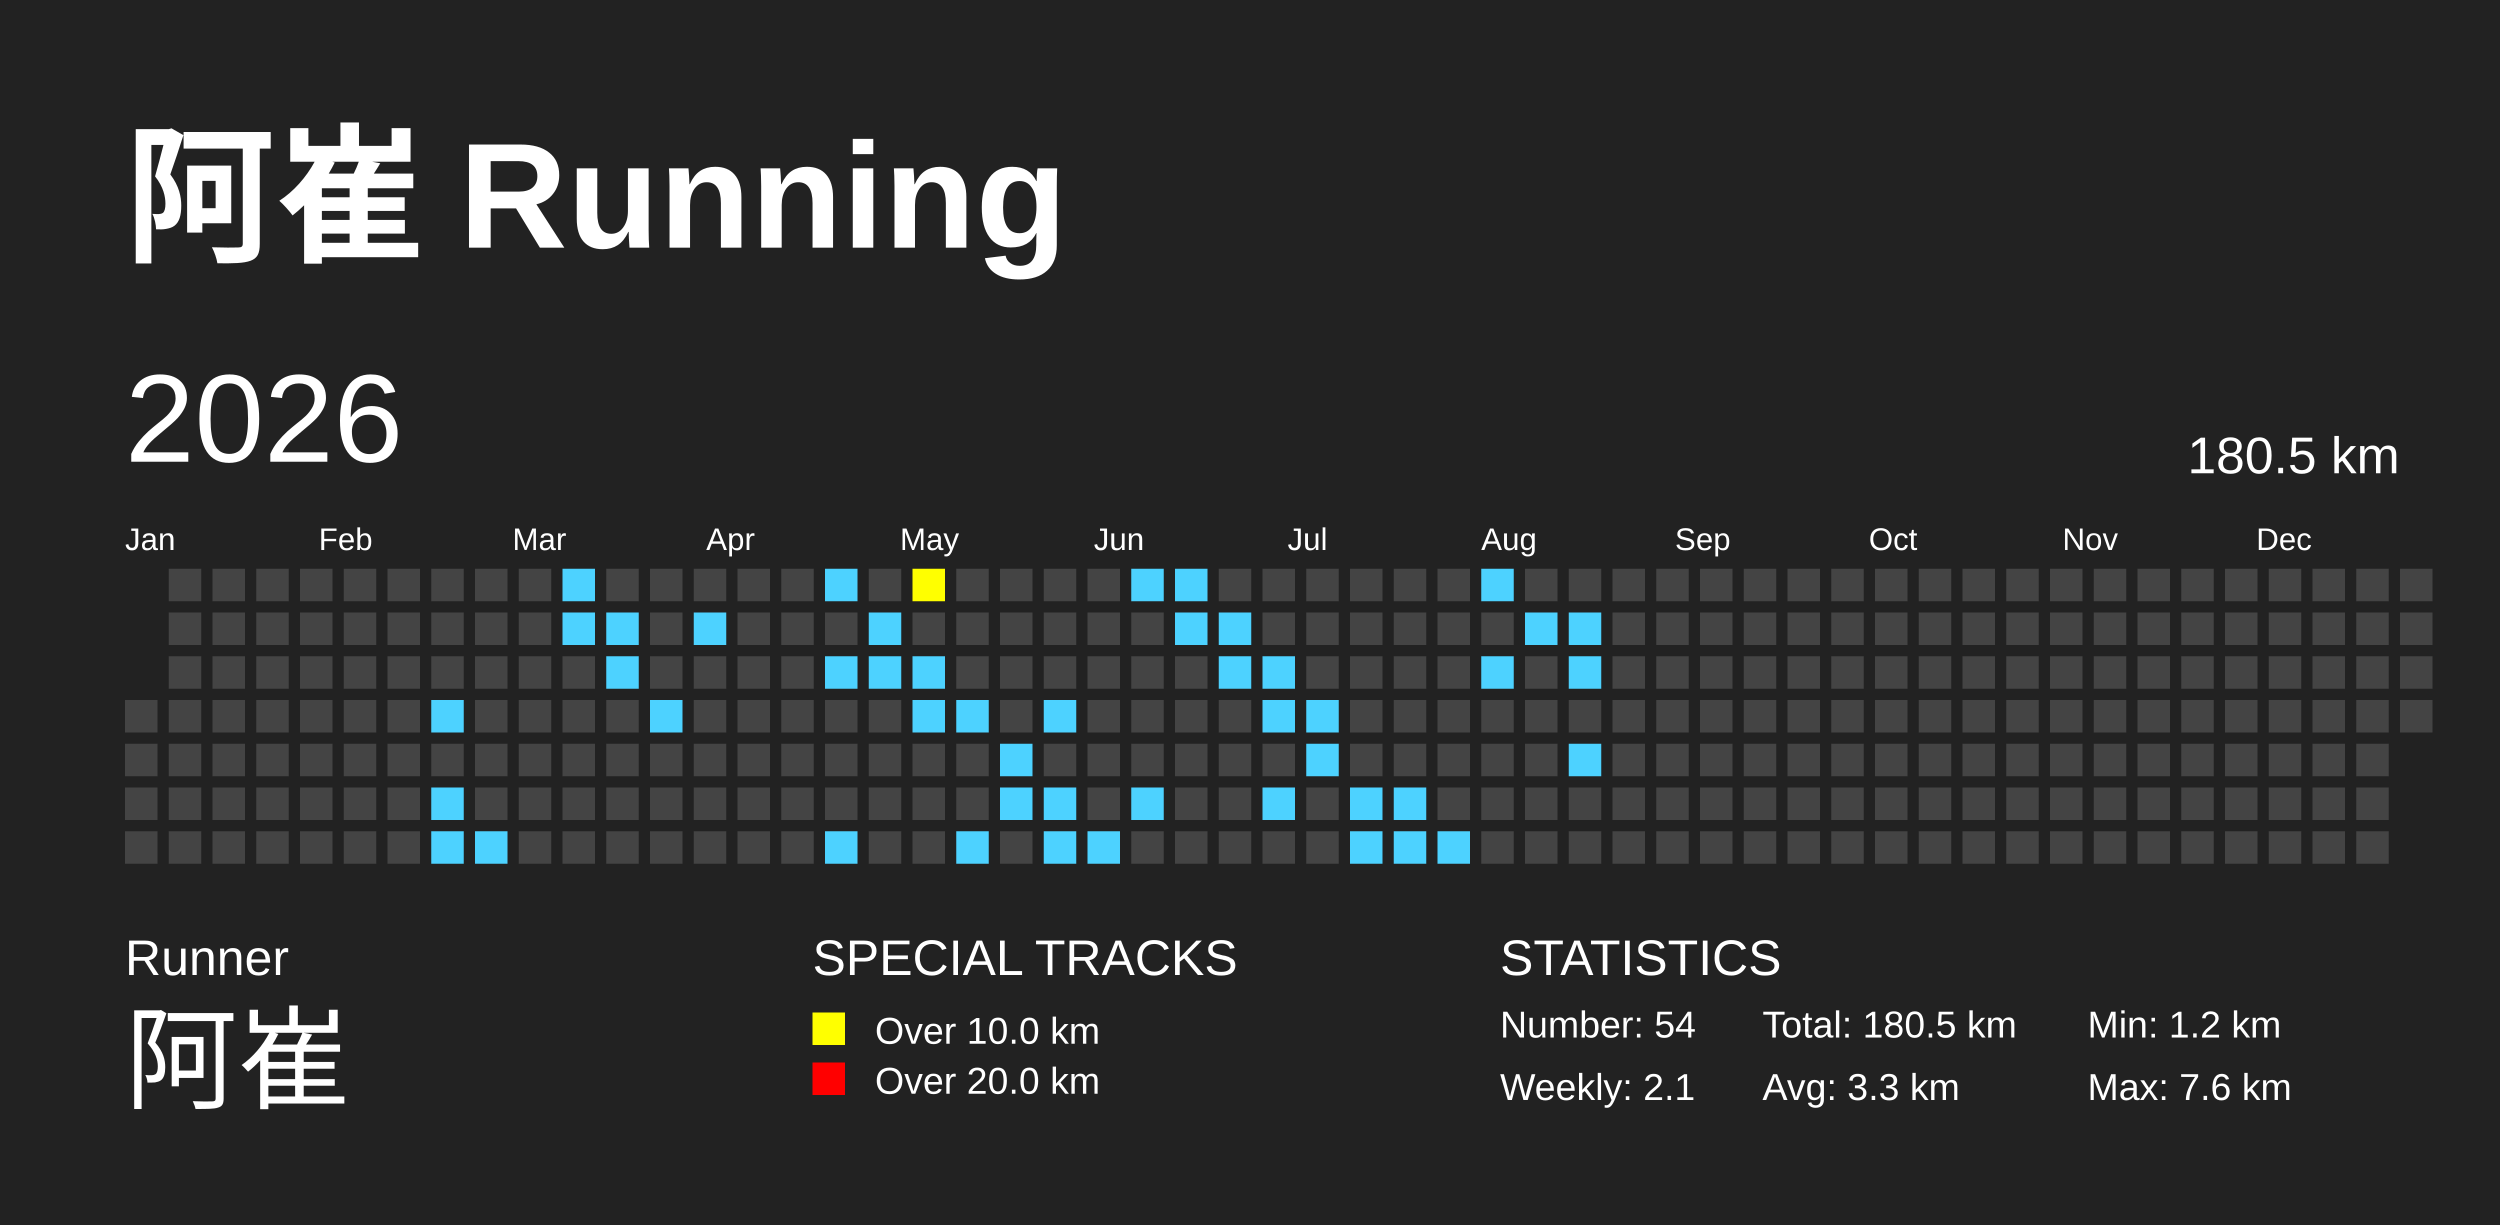
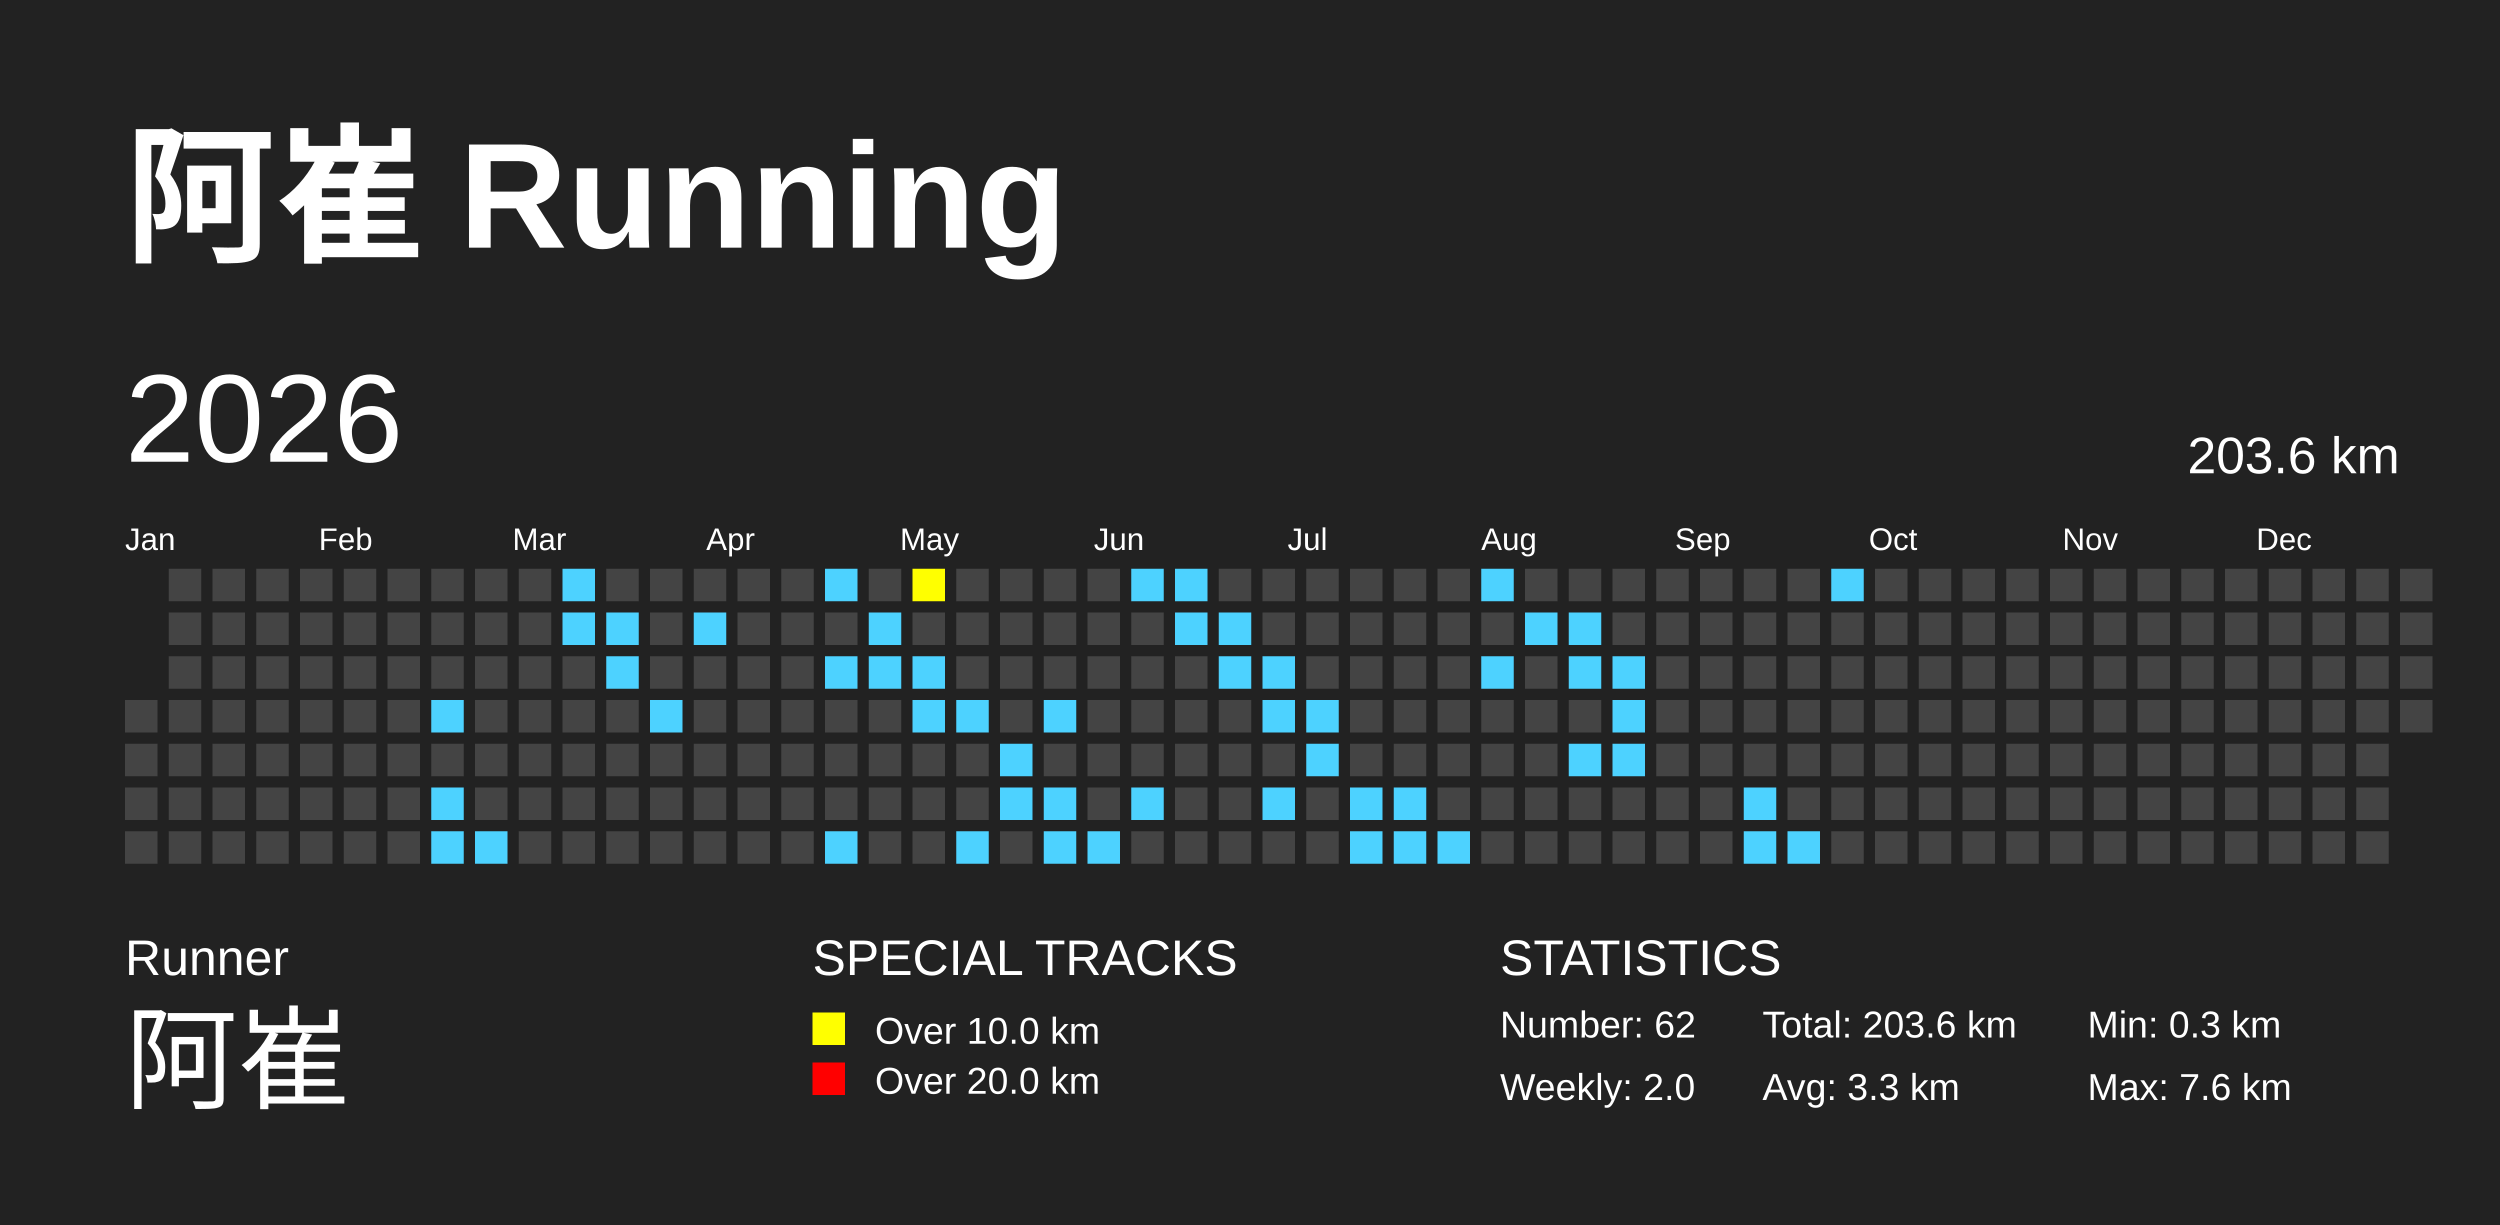
<svg xmlns="http://www.w3.org/2000/svg" baseProfile="full" height="98mm" version="1.1" viewBox="0,0,200,98" width="200mm">
  <defs>
    <pattern height="2" id="indoor-stripe" patternUnits="userSpaceOnUse" width="2">
      <line stroke="white" stroke-opacity="0.45" stroke-width="0.5" x1="0" x2="2" y1="2" y2="0" />
    </pattern>
  </defs>
  <rect fill="#222222" height="98" width="200" x="0" y="0" />
  <text fill="#FFFFFF" style="font-size:12px; font-family:Arial; font-weight:bold;" x="10" y="20">阿崔 Running</text>
  <text fill="#FFFFFF" style="font-size:4px; font-family:Arial" x="10" y="78">Runner</text>
  <text fill="#FFFFFF" style="font-size:9px; font-family:Arial" x="10" y="88">阿崔</text>
  <text fill="#FFFFFF" style="font-size:4px; font-family:Arial" x="65" y="78">SPECIAL TRACKS</text>
  <rect fill="yellow" height="2.6" width="2.6" x="65" y="81" />
  <text fill="#FFFFFF" style="font-size:3px; font-family:Arial" x="70" y="83.5">Over 10.0 km</text>
  <rect fill="red" height="2.6" width="2.6" x="65" y="85" />
  <text fill="#FFFFFF" style="font-size:3px; font-family:Arial" x="70" y="87.5">Over 20.0 km</text>
  <text fill="#FFFFFF" style="font-size:4px; font-family:Arial" x="120" y="78">STATISTICS</text>
-   <text fill="#FFFFFF" style="font-size:3px; font-family:Arial" x="120" y="83">Number: 54</text>
-   <text fill="#FFFFFF" style="font-size:3px; font-family:Arial" x="120" y="88">Weekly: 2.1</text>
-   <text fill="#FFFFFF" style="font-size:3px; font-family:Arial" x="141" y="83">Total: 180.5 km</text>
+   <text fill="#FFFFFF" style="font-size:3px; font-family:Arial" x="120" y="83">Number: 62</text>
+   <text fill="#FFFFFF" style="font-size:3px; font-family:Arial" x="120" y="88">Weekly: 2.0</text>
+   <text fill="#FFFFFF" style="font-size:3px; font-family:Arial" x="141" y="83">Total: 203.6 km</text>
  <text fill="#FFFFFF" style="font-size:3px; font-family:Arial" x="141" y="88">Avg: 3.3 km</text>
-   <text fill="#FFFFFF" style="font-size:3px; font-family:Arial" x="167" y="83">Min: 1.2 km</text>
+   <text fill="#FFFFFF" style="font-size:3px; font-family:Arial" x="167" y="83">Min: 0.3 km</text>
  <text fill="#FFFFFF" style="font-size:3px; font-family:Arial" x="167" y="88">Max: 7.6 km</text>
  <text dominant-baseline="hanging" fill="#FFFFFF" style="font-size:10.0px; font-family:Arial;" x="10" y="30">2026</text>
-   <text dominant-baseline="hanging" fill="#FFFFFF" style="font-size:4.125px; font-family:Arial;" x="175" y="35">180.5 km</text>
+   <text dominant-baseline="hanging" fill="#FFFFFF" style="font-size:4.125px; font-family:Arial;" x="175" y="35">203.6 km</text>
  <text fill="#FFFFFF" style="font-size:2.5px; font-family:Arial" x="10.0" y="44">Jan</text>
  <text fill="#FFFFFF" style="font-size:2.5px; font-family:Arial" x="25.5" y="44">Feb</text>
  <text fill="#FFFFFF" style="font-size:2.5px; font-family:Arial" x="41.0" y="44">Mar</text>
  <text fill="#FFFFFF" style="font-size:2.5px; font-family:Arial" x="56.5" y="44">Apr</text>
  <text fill="#FFFFFF" style="font-size:2.5px; font-family:Arial" x="72.0" y="44">May</text>
  <text fill="#FFFFFF" style="font-size:2.5px; font-family:Arial" x="87.5" y="44">Jun</text>
  <text fill="#FFFFFF" style="font-size:2.5px; font-family:Arial" x="103.0" y="44">Jul</text>
  <text fill="#FFFFFF" style="font-size:2.5px; font-family:Arial" x="118.5" y="44">Aug</text>
  <text fill="#FFFFFF" style="font-size:2.5px; font-family:Arial" x="134.0" y="44">Sep</text>
  <text fill="#FFFFFF" style="font-size:2.5px; font-family:Arial" x="149.5" y="44">Oct</text>
  <text fill="#FFFFFF" style="font-size:2.5px; font-family:Arial" x="165.0" y="44">Nov</text>
  <text fill="#FFFFFF" style="font-size:2.5px; font-family:Arial" x="180.5" y="44">Dec</text>
  <rect fill="#444444" height="2.6" width="2.6" x="10.0" y="56.0" />
  <rect fill="#444444" height="2.6" width="2.6" x="10.0" y="59.5" />
  <rect fill="#444444" height="2.6" width="2.6" x="10.0" y="63.0" />
  <rect fill="#444444" height="2.6" width="2.6" x="10.0" y="66.5" />
  <rect fill="#444444" height="2.6" width="2.6" x="13.5" y="45.5" />
  <rect fill="#444444" height="2.6" width="2.6" x="13.5" y="49.0" />
  <rect fill="#444444" height="2.6" width="2.6" x="13.5" y="52.5" />
  <rect fill="#444444" height="2.6" width="2.6" x="13.5" y="56.0" />
  <rect fill="#444444" height="2.6" width="2.6" x="13.5" y="59.5" />
  <rect fill="#444444" height="2.6" width="2.6" x="13.5" y="63.0" />
  <rect fill="#444444" height="2.6" width="2.6" x="13.5" y="66.5" />
  <rect fill="#444444" height="2.6" width="2.6" x="17.0" y="45.5" />
  <rect fill="#444444" height="2.6" width="2.6" x="17.0" y="49.0" />
  <rect fill="#444444" height="2.6" width="2.6" x="17.0" y="52.5" />
  <rect fill="#444444" height="2.6" width="2.6" x="17.0" y="56.0" />
  <rect fill="#444444" height="2.6" width="2.6" x="17.0" y="59.5" />
  <rect fill="#444444" height="2.6" width="2.6" x="17.0" y="63.0" />
  <rect fill="#444444" height="2.6" width="2.6" x="17.0" y="66.5" />
  <rect fill="#444444" height="2.6" width="2.6" x="20.5" y="45.5" />
  <rect fill="#444444" height="2.6" width="2.6" x="20.5" y="49.0" />
  <rect fill="#444444" height="2.6" width="2.6" x="20.5" y="52.5" />
  <rect fill="#444444" height="2.6" width="2.6" x="20.5" y="56.0" />
  <rect fill="#444444" height="2.6" width="2.6" x="20.5" y="59.5" />
  <rect fill="#444444" height="2.6" width="2.6" x="20.5" y="63.0" />
  <rect fill="#444444" height="2.6" width="2.6" x="20.5" y="66.5" />
  <rect fill="#444444" height="2.6" width="2.6" x="24.0" y="45.5" />
  <rect fill="#444444" height="2.6" width="2.6" x="24.0" y="49.0" />
  <rect fill="#444444" height="2.6" width="2.6" x="24.0" y="52.5" />
  <rect fill="#444444" height="2.6" width="2.6" x="24.0" y="56.0" />
  <rect fill="#444444" height="2.6" width="2.6" x="24.0" y="59.5" />
  <rect fill="#444444" height="2.6" width="2.6" x="24.0" y="63.0" />
  <rect fill="#444444" height="2.6" width="2.6" x="24.0" y="66.5" />
  <rect fill="#444444" height="2.6" width="2.6" x="27.5" y="45.5" />
  <rect fill="#444444" height="2.6" width="2.6" x="27.5" y="49.0" />
  <rect fill="#444444" height="2.6" width="2.6" x="27.5" y="52.5" />
  <rect fill="#444444" height="2.6" width="2.6" x="27.5" y="56.0" />
  <rect fill="#444444" height="2.6" width="2.6" x="27.5" y="59.5" />
  <rect fill="#444444" height="2.6" width="2.6" x="27.5" y="63.0" />
  <rect fill="#444444" height="2.6" width="2.6" x="27.5" y="66.5" />
  <rect fill="#444444" height="2.6" width="2.6" x="31.0" y="45.5" />
  <rect fill="#444444" height="2.6" width="2.6" x="31.0" y="49.0" />
  <rect fill="#444444" height="2.6" width="2.6" x="31.0" y="52.5" />
  <rect fill="#444444" height="2.6" width="2.6" x="31.0" y="56.0" />
  <rect fill="#444444" height="2.6" width="2.6" x="31.0" y="59.5" />
  <rect fill="#444444" height="2.6" width="2.6" x="31.0" y="63.0" />
  <rect fill="#444444" height="2.6" width="2.6" x="31.0" y="66.5" />
  <rect fill="#444444" height="2.6" width="2.6" x="34.5" y="45.5" />
  <rect fill="#444444" height="2.6" width="2.6" x="34.5" y="49.0" />
  <rect fill="#444444" height="2.6" width="2.6" x="34.5" y="52.5" />
  <rect fill="#4DD2FF" height="2.6" width="2.6" x="34.5" y="56.0" />
  <rect fill="#444444" height="2.6" width="2.6" x="34.5" y="59.5" />
  <rect fill="#4DD2FF" height="2.6" width="2.6" x="34.5" y="63.0" />
  <rect fill="#4DD2FF" height="2.6" width="2.6" x="34.5" y="66.5" />
  <rect fill="#444444" height="2.6" width="2.6" x="38.0" y="45.5" />
  <rect fill="#444444" height="2.6" width="2.6" x="38.0" y="49.0" />
  <rect fill="#444444" height="2.6" width="2.6" x="38.0" y="52.5" />
  <rect fill="#444444" height="2.6" width="2.6" x="38.0" y="56.0" />
  <rect fill="#444444" height="2.6" width="2.6" x="38.0" y="59.5" />
  <rect fill="#444444" height="2.6" width="2.6" x="38.0" y="63.0" />
  <rect fill="#4DD2FF" height="2.6" width="2.6" x="38.0" y="66.5" />
  <rect fill="#444444" height="2.6" width="2.6" x="41.5" y="45.5" />
  <rect fill="#444444" height="2.6" width="2.6" x="41.5" y="49.0" />
  <rect fill="#444444" height="2.6" width="2.6" x="41.5" y="52.5" />
  <rect fill="#444444" height="2.6" width="2.6" x="41.5" y="56.0" />
  <rect fill="#444444" height="2.6" width="2.6" x="41.5" y="59.5" />
  <rect fill="#444444" height="2.6" width="2.6" x="41.5" y="63.0" />
  <rect fill="#444444" height="2.6" width="2.6" x="41.5" y="66.5" />
  <rect fill="#4DD2FF" height="2.6" width="2.6" x="45.0" y="45.5" />
  <rect fill="#4DD2FF" height="2.6" width="2.6" x="45.0" y="49.0" />
  <rect fill="#444444" height="2.6" width="2.6" x="45.0" y="52.5" />
  <rect fill="#444444" height="2.6" width="2.6" x="45.0" y="56.0" />
  <rect fill="#444444" height="2.6" width="2.6" x="45.0" y="59.5" />
  <rect fill="#444444" height="2.6" width="2.6" x="45.0" y="63.0" />
  <rect fill="#444444" height="2.6" width="2.6" x="45.0" y="66.5" />
  <rect fill="#444444" height="2.6" width="2.6" x="48.5" y="45.5" />
  <rect fill="#4DD2FF" height="2.6" width="2.6" x="48.5" y="49.0" />
  <rect fill="#4DD2FF" height="2.6" width="2.6" x="48.5" y="52.5" />
  <rect fill="#444444" height="2.6" width="2.6" x="48.5" y="56.0" />
  <rect fill="#444444" height="2.6" width="2.6" x="48.5" y="59.5" />
  <rect fill="#444444" height="2.6" width="2.6" x="48.5" y="63.0" />
  <rect fill="#444444" height="2.6" width="2.6" x="48.5" y="66.5" />
  <rect fill="#444444" height="2.6" width="2.6" x="52.0" y="45.5" />
  <rect fill="#444444" height="2.6" width="2.6" x="52.0" y="49.0" />
  <rect fill="#444444" height="2.6" width="2.6" x="52.0" y="52.5" />
  <rect fill="#4DD2FF" height="2.6" width="2.6" x="52.0" y="56.0" />
  <rect fill="#444444" height="2.6" width="2.6" x="52.0" y="59.5" />
  <rect fill="#444444" height="2.6" width="2.6" x="52.0" y="63.0" />
  <rect fill="#444444" height="2.6" width="2.6" x="52.0" y="66.5" />
  <rect fill="#444444" height="2.6" width="2.6" x="55.5" y="45.5" />
  <rect fill="#4DD2FF" height="2.6" width="2.6" x="55.5" y="49.0" />
  <rect fill="#444444" height="2.6" width="2.6" x="55.5" y="52.5" />
  <rect fill="#444444" height="2.6" width="2.6" x="55.5" y="56.0" />
  <rect fill="#444444" height="2.6" width="2.6" x="55.5" y="59.5" />
  <rect fill="#444444" height="2.6" width="2.6" x="55.5" y="63.0" />
  <rect fill="#444444" height="2.6" width="2.6" x="55.5" y="66.5" />
  <rect fill="#444444" height="2.6" width="2.6" x="59.0" y="45.5" />
  <rect fill="#444444" height="2.6" width="2.6" x="59.0" y="49.0" />
  <rect fill="#444444" height="2.6" width="2.6" x="59.0" y="52.5" />
  <rect fill="#444444" height="2.6" width="2.6" x="59.0" y="56.0" />
  <rect fill="#444444" height="2.6" width="2.6" x="59.0" y="59.5" />
  <rect fill="#444444" height="2.6" width="2.6" x="59.0" y="63.0" />
  <rect fill="#444444" height="2.6" width="2.6" x="59.0" y="66.5" />
  <rect fill="#444444" height="2.6" width="2.6" x="62.5" y="45.5" />
  <rect fill="#444444" height="2.6" width="2.6" x="62.5" y="49.0" />
  <rect fill="#444444" height="2.6" width="2.6" x="62.5" y="52.5" />
  <rect fill="#444444" height="2.6" width="2.6" x="62.5" y="56.0" />
  <rect fill="#444444" height="2.6" width="2.6" x="62.5" y="59.5" />
  <rect fill="#444444" height="2.6" width="2.6" x="62.5" y="63.0" />
  <rect fill="#444444" height="2.6" width="2.6" x="62.5" y="66.5" />
  <rect fill="#4DD2FF" height="2.6" width="2.6" x="66.0" y="45.5" />
  <rect fill="#444444" height="2.6" width="2.6" x="66.0" y="49.0" />
  <rect fill="#4DD2FF" height="2.6" width="2.6" x="66.0" y="52.5" />
  <rect fill="#444444" height="2.6" width="2.6" x="66.0" y="56.0" />
  <rect fill="#444444" height="2.6" width="2.6" x="66.0" y="59.5" />
  <rect fill="#444444" height="2.6" width="2.6" x="66.0" y="63.0" />
  <rect fill="#4DD2FF" height="2.6" width="2.6" x="66.0" y="66.5" />
  <rect fill="#444444" height="2.6" width="2.6" x="69.5" y="45.5" />
  <rect fill="#4DD2FF" height="2.6" width="2.6" x="69.5" y="49.0" />
  <rect fill="#4DD2FF" height="2.6" width="2.6" x="69.5" y="52.5" />
  <rect fill="#444444" height="2.6" width="2.6" x="69.5" y="56.0" />
  <rect fill="#444444" height="2.6" width="2.6" x="69.5" y="59.5" />
  <rect fill="#444444" height="2.6" width="2.6" x="69.5" y="63.0" />
  <rect fill="#444444" height="2.6" width="2.6" x="69.5" y="66.5" />
  <rect fill="yellow" height="2.6" width="2.6" x="73.0" y="45.5" />
  <rect fill="#444444" height="2.6" width="2.6" x="73.0" y="49.0" />
  <rect fill="#4DD2FF" height="2.6" width="2.6" x="73.0" y="52.5" />
  <rect fill="#4DD2FF" height="2.6" width="2.6" x="73.0" y="56.0" />
  <rect fill="#444444" height="2.6" width="2.6" x="73.0" y="59.5" />
  <rect fill="#444444" height="2.6" width="2.6" x="73.0" y="63.0" />
  <rect fill="#444444" height="2.6" width="2.6" x="73.0" y="66.5" />
  <rect fill="#444444" height="2.6" width="2.6" x="76.5" y="45.5" />
  <rect fill="#444444" height="2.6" width="2.6" x="76.5" y="49.0" />
  <rect fill="#444444" height="2.6" width="2.6" x="76.5" y="52.5" />
  <rect fill="#4DD2FF" height="2.6" width="2.6" x="76.5" y="56.0" />
  <rect fill="#444444" height="2.6" width="2.6" x="76.5" y="59.5" />
  <rect fill="#444444" height="2.6" width="2.6" x="76.5" y="63.0" />
  <rect fill="#4DD2FF" height="2.6" width="2.6" x="76.5" y="66.5" />
  <rect fill="#444444" height="2.6" width="2.6" x="80.0" y="45.5" />
  <rect fill="#444444" height="2.6" width="2.6" x="80.0" y="49.0" />
  <rect fill="#444444" height="2.6" width="2.6" x="80.0" y="52.5" />
  <rect fill="#444444" height="2.6" width="2.6" x="80.0" y="56.0" />
  <rect fill="#4DD2FF" height="2.6" width="2.6" x="80.0" y="59.5" />
  <rect fill="#4DD2FF" height="2.6" width="2.6" x="80.0" y="63.0" />
  <rect fill="#444444" height="2.6" width="2.6" x="80.0" y="66.5" />
  <rect fill="#444444" height="2.6" width="2.6" x="83.5" y="45.5" />
  <rect fill="#444444" height="2.6" width="2.6" x="83.5" y="49.0" />
  <rect fill="#444444" height="2.6" width="2.6" x="83.5" y="52.5" />
  <rect fill="#4DD2FF" height="2.6" width="2.6" x="83.5" y="56.0" />
  <rect fill="#444444" height="2.6" width="2.6" x="83.5" y="59.5" />
  <rect fill="#4DD2FF" height="2.6" width="2.6" x="83.5" y="63.0" />
  <rect fill="#4DD2FF" height="2.6" width="2.6" x="83.5" y="66.5" />
  <rect fill="#444444" height="2.6" width="2.6" x="87.0" y="45.5" />
  <rect fill="#444444" height="2.6" width="2.6" x="87.0" y="49.0" />
  <rect fill="#444444" height="2.6" width="2.6" x="87.0" y="52.5" />
  <rect fill="#444444" height="2.6" width="2.6" x="87.0" y="56.0" />
  <rect fill="#444444" height="2.6" width="2.6" x="87.0" y="59.5" />
  <rect fill="#444444" height="2.6" width="2.6" x="87.0" y="63.0" />
  <rect fill="#4DD2FF" height="2.6" width="2.6" x="87.0" y="66.5" />
  <rect fill="#4DD2FF" height="2.6" width="2.6" x="90.5" y="45.5" />
  <rect fill="#444444" height="2.6" width="2.6" x="90.5" y="49.0" />
  <rect fill="#444444" height="2.6" width="2.6" x="90.5" y="52.5" />
  <rect fill="#444444" height="2.6" width="2.6" x="90.5" y="56.0" />
  <rect fill="#444444" height="2.6" width="2.6" x="90.5" y="59.5" />
  <rect fill="#4DD2FF" height="2.6" width="2.6" x="90.5" y="63.0" />
  <rect fill="#444444" height="2.6" width="2.6" x="90.5" y="66.5" />
  <rect fill="#4DD2FF" height="2.6" width="2.6" x="94.0" y="45.5" />
  <rect fill="#4DD2FF" height="2.6" width="2.6" x="94.0" y="49.0" />
  <rect fill="#444444" height="2.6" width="2.6" x="94.0" y="52.5" />
  <rect fill="#444444" height="2.6" width="2.6" x="94.0" y="56.0" />
  <rect fill="#444444" height="2.6" width="2.6" x="94.0" y="59.5" />
  <rect fill="#444444" height="2.6" width="2.6" x="94.0" y="63.0" />
  <rect fill="#444444" height="2.6" width="2.6" x="94.0" y="66.5" />
  <rect fill="#444444" height="2.6" width="2.6" x="97.5" y="45.5" />
  <rect fill="#4DD2FF" height="2.6" width="2.6" x="97.5" y="49.0" />
  <rect fill="#4DD2FF" height="2.6" width="2.6" x="97.5" y="52.5" />
  <rect fill="#444444" height="2.6" width="2.6" x="97.5" y="56.0" />
  <rect fill="#444444" height="2.6" width="2.6" x="97.5" y="59.5" />
  <rect fill="#444444" height="2.6" width="2.6" x="97.5" y="63.0" />
  <rect fill="#444444" height="2.6" width="2.6" x="97.5" y="66.5" />
  <rect fill="#444444" height="2.6" width="2.6" x="101.0" y="45.5" />
  <rect fill="#444444" height="2.6" width="2.6" x="101.0" y="49.0" />
  <rect fill="#4DD2FF" height="2.6" width="2.6" x="101.0" y="52.5" />
  <rect fill="#4DD2FF" height="2.6" width="2.6" x="101.0" y="56.0" />
  <rect fill="#444444" height="2.6" width="2.6" x="101.0" y="59.5" />
  <rect fill="#4DD2FF" height="2.6" width="2.6" x="101.0" y="63.0" />
  <rect fill="#444444" height="2.6" width="2.6" x="101.0" y="66.5" />
  <rect fill="#444444" height="2.6" width="2.6" x="104.5" y="45.5" />
  <rect fill="#444444" height="2.6" width="2.6" x="104.5" y="49.0" />
  <rect fill="#444444" height="2.6" width="2.6" x="104.5" y="52.5" />
  <rect fill="#4DD2FF" height="2.6" width="2.6" x="104.5" y="56.0" />
  <rect fill="#4DD2FF" height="2.6" width="2.6" x="104.5" y="59.5" />
  <rect fill="#444444" height="2.6" width="2.6" x="104.5" y="63.0" />
  <rect fill="#444444" height="2.6" width="2.6" x="104.5" y="66.5" />
  <rect fill="#444444" height="2.6" width="2.6" x="108.0" y="45.5" />
  <rect fill="#444444" height="2.6" width="2.6" x="108.0" y="49.0" />
  <rect fill="#444444" height="2.6" width="2.6" x="108.0" y="52.5" />
  <rect fill="#444444" height="2.6" width="2.6" x="108.0" y="56.0" />
  <rect fill="#444444" height="2.6" width="2.6" x="108.0" y="59.5" />
  <rect fill="#4DD2FF" height="2.6" width="2.6" x="108.0" y="63.0" />
  <rect fill="#4DD2FF" height="2.6" width="2.6" x="108.0" y="66.5" />
  <rect fill="#444444" height="2.6" width="2.6" x="111.5" y="45.5" />
  <rect fill="#444444" height="2.6" width="2.6" x="111.5" y="49.0" />
  <rect fill="#444444" height="2.6" width="2.6" x="111.5" y="52.5" />
  <rect fill="#444444" height="2.6" width="2.6" x="111.5" y="56.0" />
  <rect fill="#444444" height="2.6" width="2.6" x="111.5" y="59.5" />
  <rect fill="#4DD2FF" height="2.6" width="2.6" x="111.5" y="63.0" />
  <rect fill="#4DD2FF" height="2.6" width="2.6" x="111.5" y="66.5" />
  <rect fill="#444444" height="2.6" width="2.6" x="115.0" y="45.5" />
  <rect fill="#444444" height="2.6" width="2.6" x="115.0" y="49.0" />
  <rect fill="#444444" height="2.6" width="2.6" x="115.0" y="52.5" />
  <rect fill="#444444" height="2.6" width="2.6" x="115.0" y="56.0" />
  <rect fill="#444444" height="2.6" width="2.6" x="115.0" y="59.5" />
  <rect fill="#444444" height="2.6" width="2.6" x="115.0" y="63.0" />
  <rect fill="#4DD2FF" height="2.6" width="2.6" x="115.0" y="66.5" />
  <rect fill="#4DD2FF" height="2.6" width="2.6" x="118.5" y="45.5" />
  <rect fill="#444444" height="2.6" width="2.6" x="118.5" y="49.0" />
  <rect fill="#4DD2FF" height="2.6" width="2.6" x="118.5" y="52.5" />
  <rect fill="#444444" height="2.6" width="2.6" x="118.5" y="56.0" />
  <rect fill="#444444" height="2.6" width="2.6" x="118.5" y="59.5" />
  <rect fill="#444444" height="2.6" width="2.6" x="118.5" y="63.0" />
  <rect fill="#444444" height="2.6" width="2.6" x="118.5" y="66.5" />
  <rect fill="#444444" height="2.6" width="2.6" x="122.0" y="45.5" />
  <rect fill="#4DD2FF" height="2.6" width="2.6" x="122.0" y="49.0" />
  <rect fill="#444444" height="2.6" width="2.6" x="122.0" y="52.5" />
  <rect fill="#444444" height="2.6" width="2.6" x="122.0" y="56.0" />
  <rect fill="#444444" height="2.6" width="2.6" x="122.0" y="59.5" />
  <rect fill="#444444" height="2.6" width="2.6" x="122.0" y="63.0" />
  <rect fill="#444444" height="2.6" width="2.6" x="122.0" y="66.5" />
  <rect fill="#444444" height="2.6" width="2.6" x="125.5" y="45.5" />
  <rect fill="#4DD2FF" height="2.6" width="2.6" x="125.5" y="49.0" />
  <rect fill="#4DD2FF" height="2.6" width="2.6" x="125.5" y="52.5" />
  <rect fill="#444444" height="2.6" width="2.6" x="125.5" y="56.0" />
  <rect fill="#4DD2FF" height="2.6" width="2.6" x="125.5" y="59.5" />
  <rect fill="#444444" height="2.6" width="2.6" x="125.5" y="63.0" />
  <rect fill="#444444" height="2.6" width="2.6" x="125.5" y="66.5" />
  <rect fill="#444444" height="2.6" width="2.6" x="129.0" y="45.5" />
  <rect fill="#444444" height="2.6" width="2.6" x="129.0" y="49.0" />
-   <rect fill="#444444" height="2.6" width="2.6" x="129.0" y="52.5" />
-   <rect fill="#444444" height="2.6" width="2.6" x="129.0" y="56.0" />
-   <rect fill="#444444" height="2.6" width="2.6" x="129.0" y="59.5" />
+   <rect fill="#4DD2FF" height="2.6" width="2.6" x="129.0" y="52.5" />
+   <rect fill="#4DD2FF" height="2.6" width="2.6" x="129.0" y="56.0" />
+   <rect fill="#4DD2FF" height="2.6" width="2.6" x="129.0" y="59.5" />
  <rect fill="#444444" height="2.6" width="2.6" x="129.0" y="63.0" />
  <rect fill="#444444" height="2.6" width="2.6" x="129.0" y="66.5" />
  <rect fill="#444444" height="2.6" width="2.6" x="132.5" y="45.5" />
  <rect fill="#444444" height="2.6" width="2.6" x="132.5" y="49.0" />
  <rect fill="#444444" height="2.6" width="2.6" x="132.5" y="52.5" />
  <rect fill="#444444" height="2.6" width="2.6" x="132.5" y="56.0" />
  <rect fill="#444444" height="2.6" width="2.6" x="132.5" y="59.5" />
  <rect fill="#444444" height="2.6" width="2.6" x="132.5" y="63.0" />
  <rect fill="#444444" height="2.6" width="2.6" x="132.5" y="66.5" />
  <rect fill="#444444" height="2.6" width="2.6" x="136.0" y="45.5" />
  <rect fill="#444444" height="2.6" width="2.6" x="136.0" y="49.0" />
  <rect fill="#444444" height="2.6" width="2.6" x="136.0" y="52.5" />
  <rect fill="#444444" height="2.6" width="2.6" x="136.0" y="56.0" />
  <rect fill="#444444" height="2.6" width="2.6" x="136.0" y="59.5" />
  <rect fill="#444444" height="2.6" width="2.6" x="136.0" y="63.0" />
  <rect fill="#444444" height="2.6" width="2.6" x="136.0" y="66.5" />
  <rect fill="#444444" height="2.6" width="2.6" x="139.5" y="45.5" />
  <rect fill="#444444" height="2.6" width="2.6" x="139.5" y="49.0" />
  <rect fill="#444444" height="2.6" width="2.6" x="139.5" y="52.5" />
  <rect fill="#444444" height="2.6" width="2.6" x="139.5" y="56.0" />
  <rect fill="#444444" height="2.6" width="2.6" x="139.5" y="59.5" />
-   <rect fill="#444444" height="2.6" width="2.6" x="139.5" y="63.0" />
-   <rect fill="#444444" height="2.6" width="2.6" x="139.5" y="66.5" />
+   <rect fill="#4DD2FF" height="2.6" width="2.6" x="139.5" y="63.0" />
+   <rect fill="#4DD2FF" height="2.6" width="2.6" x="139.5" y="66.5" />
  <rect fill="#444444" height="2.6" width="2.6" x="143.0" y="45.5" />
  <rect fill="#444444" height="2.6" width="2.6" x="143.0" y="49.0" />
  <rect fill="#444444" height="2.6" width="2.6" x="143.0" y="52.5" />
  <rect fill="#444444" height="2.6" width="2.6" x="143.0" y="56.0" />
  <rect fill="#444444" height="2.6" width="2.6" x="143.0" y="59.5" />
  <rect fill="#444444" height="2.6" width="2.6" x="143.0" y="63.0" />
-   <rect fill="#444444" height="2.6" width="2.6" x="143.0" y="66.5" />
-   <rect fill="#444444" height="2.6" width="2.6" x="146.5" y="45.5" />
+   <rect fill="#4DD2FF" height="2.6" width="2.6" x="143.0" y="66.5" />
+   <rect fill="#4DD2FF" height="2.6" width="2.6" x="146.5" y="45.5" />
  <rect fill="#444444" height="2.6" width="2.6" x="146.5" y="49.0" />
  <rect fill="#444444" height="2.6" width="2.6" x="146.5" y="52.5" />
  <rect fill="#444444" height="2.6" width="2.6" x="146.5" y="56.0" />
  <rect fill="#444444" height="2.6" width="2.6" x="146.5" y="59.5" />
  <rect fill="#444444" height="2.6" width="2.6" x="146.5" y="63.0" />
  <rect fill="#444444" height="2.6" width="2.6" x="146.5" y="66.5" />
  <rect fill="#444444" height="2.6" width="2.6" x="150.0" y="45.5" />
  <rect fill="#444444" height="2.6" width="2.6" x="150.0" y="49.0" />
  <rect fill="#444444" height="2.6" width="2.6" x="150.0" y="52.5" />
  <rect fill="#444444" height="2.6" width="2.6" x="150.0" y="56.0" />
  <rect fill="#444444" height="2.6" width="2.6" x="150.0" y="59.5" />
  <rect fill="#444444" height="2.6" width="2.6" x="150.0" y="63.0" />
  <rect fill="#444444" height="2.6" width="2.6" x="150.0" y="66.5" />
  <rect fill="#444444" height="2.6" width="2.6" x="153.5" y="45.5" />
  <rect fill="#444444" height="2.6" width="2.6" x="153.5" y="49.0" />
  <rect fill="#444444" height="2.6" width="2.6" x="153.5" y="52.5" />
  <rect fill="#444444" height="2.6" width="2.6" x="153.5" y="56.0" />
  <rect fill="#444444" height="2.6" width="2.6" x="153.5" y="59.5" />
  <rect fill="#444444" height="2.6" width="2.6" x="153.5" y="63.0" />
  <rect fill="#444444" height="2.6" width="2.6" x="153.5" y="66.5" />
  <rect fill="#444444" height="2.6" width="2.6" x="157.0" y="45.5" />
  <rect fill="#444444" height="2.6" width="2.6" x="157.0" y="49.0" />
  <rect fill="#444444" height="2.6" width="2.6" x="157.0" y="52.5" />
  <rect fill="#444444" height="2.6" width="2.6" x="157.0" y="56.0" />
  <rect fill="#444444" height="2.6" width="2.6" x="157.0" y="59.5" />
  <rect fill="#444444" height="2.6" width="2.6" x="157.0" y="63.0" />
  <rect fill="#444444" height="2.6" width="2.6" x="157.0" y="66.5" />
  <rect fill="#444444" height="2.6" width="2.6" x="160.5" y="45.5" />
  <rect fill="#444444" height="2.6" width="2.6" x="160.5" y="49.0" />
  <rect fill="#444444" height="2.6" width="2.6" x="160.5" y="52.5" />
  <rect fill="#444444" height="2.6" width="2.6" x="160.5" y="56.0" />
  <rect fill="#444444" height="2.6" width="2.6" x="160.5" y="59.5" />
  <rect fill="#444444" height="2.6" width="2.6" x="160.5" y="63.0" />
  <rect fill="#444444" height="2.6" width="2.6" x="160.5" y="66.5" />
  <rect fill="#444444" height="2.6" width="2.6" x="164.0" y="45.5" />
  <rect fill="#444444" height="2.6" width="2.6" x="164.0" y="49.0" />
  <rect fill="#444444" height="2.6" width="2.6" x="164.0" y="52.5" />
  <rect fill="#444444" height="2.6" width="2.6" x="164.0" y="56.0" />
  <rect fill="#444444" height="2.6" width="2.6" x="164.0" y="59.5" />
  <rect fill="#444444" height="2.6" width="2.6" x="164.0" y="63.0" />
  <rect fill="#444444" height="2.6" width="2.6" x="164.0" y="66.5" />
  <rect fill="#444444" height="2.6" width="2.6" x="167.5" y="45.5" />
  <rect fill="#444444" height="2.6" width="2.6" x="167.5" y="49.0" />
  <rect fill="#444444" height="2.6" width="2.6" x="167.5" y="52.5" />
  <rect fill="#444444" height="2.6" width="2.6" x="167.5" y="56.0" />
  <rect fill="#444444" height="2.6" width="2.6" x="167.5" y="59.5" />
  <rect fill="#444444" height="2.6" width="2.6" x="167.5" y="63.0" />
  <rect fill="#444444" height="2.6" width="2.6" x="167.5" y="66.5" />
  <rect fill="#444444" height="2.6" width="2.6" x="171.0" y="45.5" />
  <rect fill="#444444" height="2.6" width="2.6" x="171.0" y="49.0" />
  <rect fill="#444444" height="2.6" width="2.6" x="171.0" y="52.5" />
  <rect fill="#444444" height="2.6" width="2.6" x="171.0" y="56.0" />
  <rect fill="#444444" height="2.6" width="2.6" x="171.0" y="59.5" />
  <rect fill="#444444" height="2.6" width="2.6" x="171.0" y="63.0" />
  <rect fill="#444444" height="2.6" width="2.6" x="171.0" y="66.5" />
  <rect fill="#444444" height="2.6" width="2.6" x="174.5" y="45.5" />
  <rect fill="#444444" height="2.6" width="2.6" x="174.5" y="49.0" />
  <rect fill="#444444" height="2.6" width="2.6" x="174.5" y="52.5" />
  <rect fill="#444444" height="2.6" width="2.6" x="174.5" y="56.0" />
  <rect fill="#444444" height="2.6" width="2.6" x="174.5" y="59.5" />
  <rect fill="#444444" height="2.6" width="2.6" x="174.5" y="63.0" />
  <rect fill="#444444" height="2.6" width="2.6" x="174.5" y="66.5" />
  <rect fill="#444444" height="2.6" width="2.6" x="178.0" y="45.5" />
  <rect fill="#444444" height="2.6" width="2.6" x="178.0" y="49.0" />
  <rect fill="#444444" height="2.6" width="2.6" x="178.0" y="52.5" />
  <rect fill="#444444" height="2.6" width="2.6" x="178.0" y="56.0" />
  <rect fill="#444444" height="2.6" width="2.6" x="178.0" y="59.5" />
  <rect fill="#444444" height="2.6" width="2.6" x="178.0" y="63.0" />
  <rect fill="#444444" height="2.6" width="2.6" x="178.0" y="66.5" />
  <rect fill="#444444" height="2.6" width="2.6" x="181.5" y="45.5" />
  <rect fill="#444444" height="2.6" width="2.6" x="181.5" y="49.0" />
  <rect fill="#444444" height="2.6" width="2.6" x="181.5" y="52.5" />
  <rect fill="#444444" height="2.6" width="2.6" x="181.5" y="56.0" />
  <rect fill="#444444" height="2.6" width="2.6" x="181.5" y="59.5" />
  <rect fill="#444444" height="2.6" width="2.6" x="181.5" y="63.0" />
  <rect fill="#444444" height="2.6" width="2.6" x="181.5" y="66.5" />
  <rect fill="#444444" height="2.6" width="2.6" x="185.0" y="45.5" />
  <rect fill="#444444" height="2.6" width="2.6" x="185.0" y="49.0" />
  <rect fill="#444444" height="2.6" width="2.6" x="185.0" y="52.5" />
  <rect fill="#444444" height="2.6" width="2.6" x="185.0" y="56.0" />
  <rect fill="#444444" height="2.6" width="2.6" x="185.0" y="59.5" />
  <rect fill="#444444" height="2.6" width="2.6" x="185.0" y="63.0" />
  <rect fill="#444444" height="2.6" width="2.6" x="185.0" y="66.5" />
  <rect fill="#444444" height="2.6" width="2.6" x="188.5" y="45.5" />
  <rect fill="#444444" height="2.6" width="2.6" x="188.5" y="49.0" />
  <rect fill="#444444" height="2.6" width="2.6" x="188.5" y="52.5" />
  <rect fill="#444444" height="2.6" width="2.6" x="188.5" y="56.0" />
  <rect fill="#444444" height="2.6" width="2.6" x="188.5" y="59.5" />
  <rect fill="#444444" height="2.6" width="2.6" x="188.5" y="63.0" />
  <rect fill="#444444" height="2.6" width="2.6" x="188.5" y="66.5" />
  <rect fill="#444444" height="2.6" width="2.6" x="192.0" y="45.5" />
  <rect fill="#444444" height="2.6" width="2.6" x="192.0" y="49.0" />
  <rect fill="#444444" height="2.6" width="2.6" x="192.0" y="52.5" />
  <rect fill="#444444" height="2.6" width="2.6" x="192.0" y="56.0" />
</svg>
